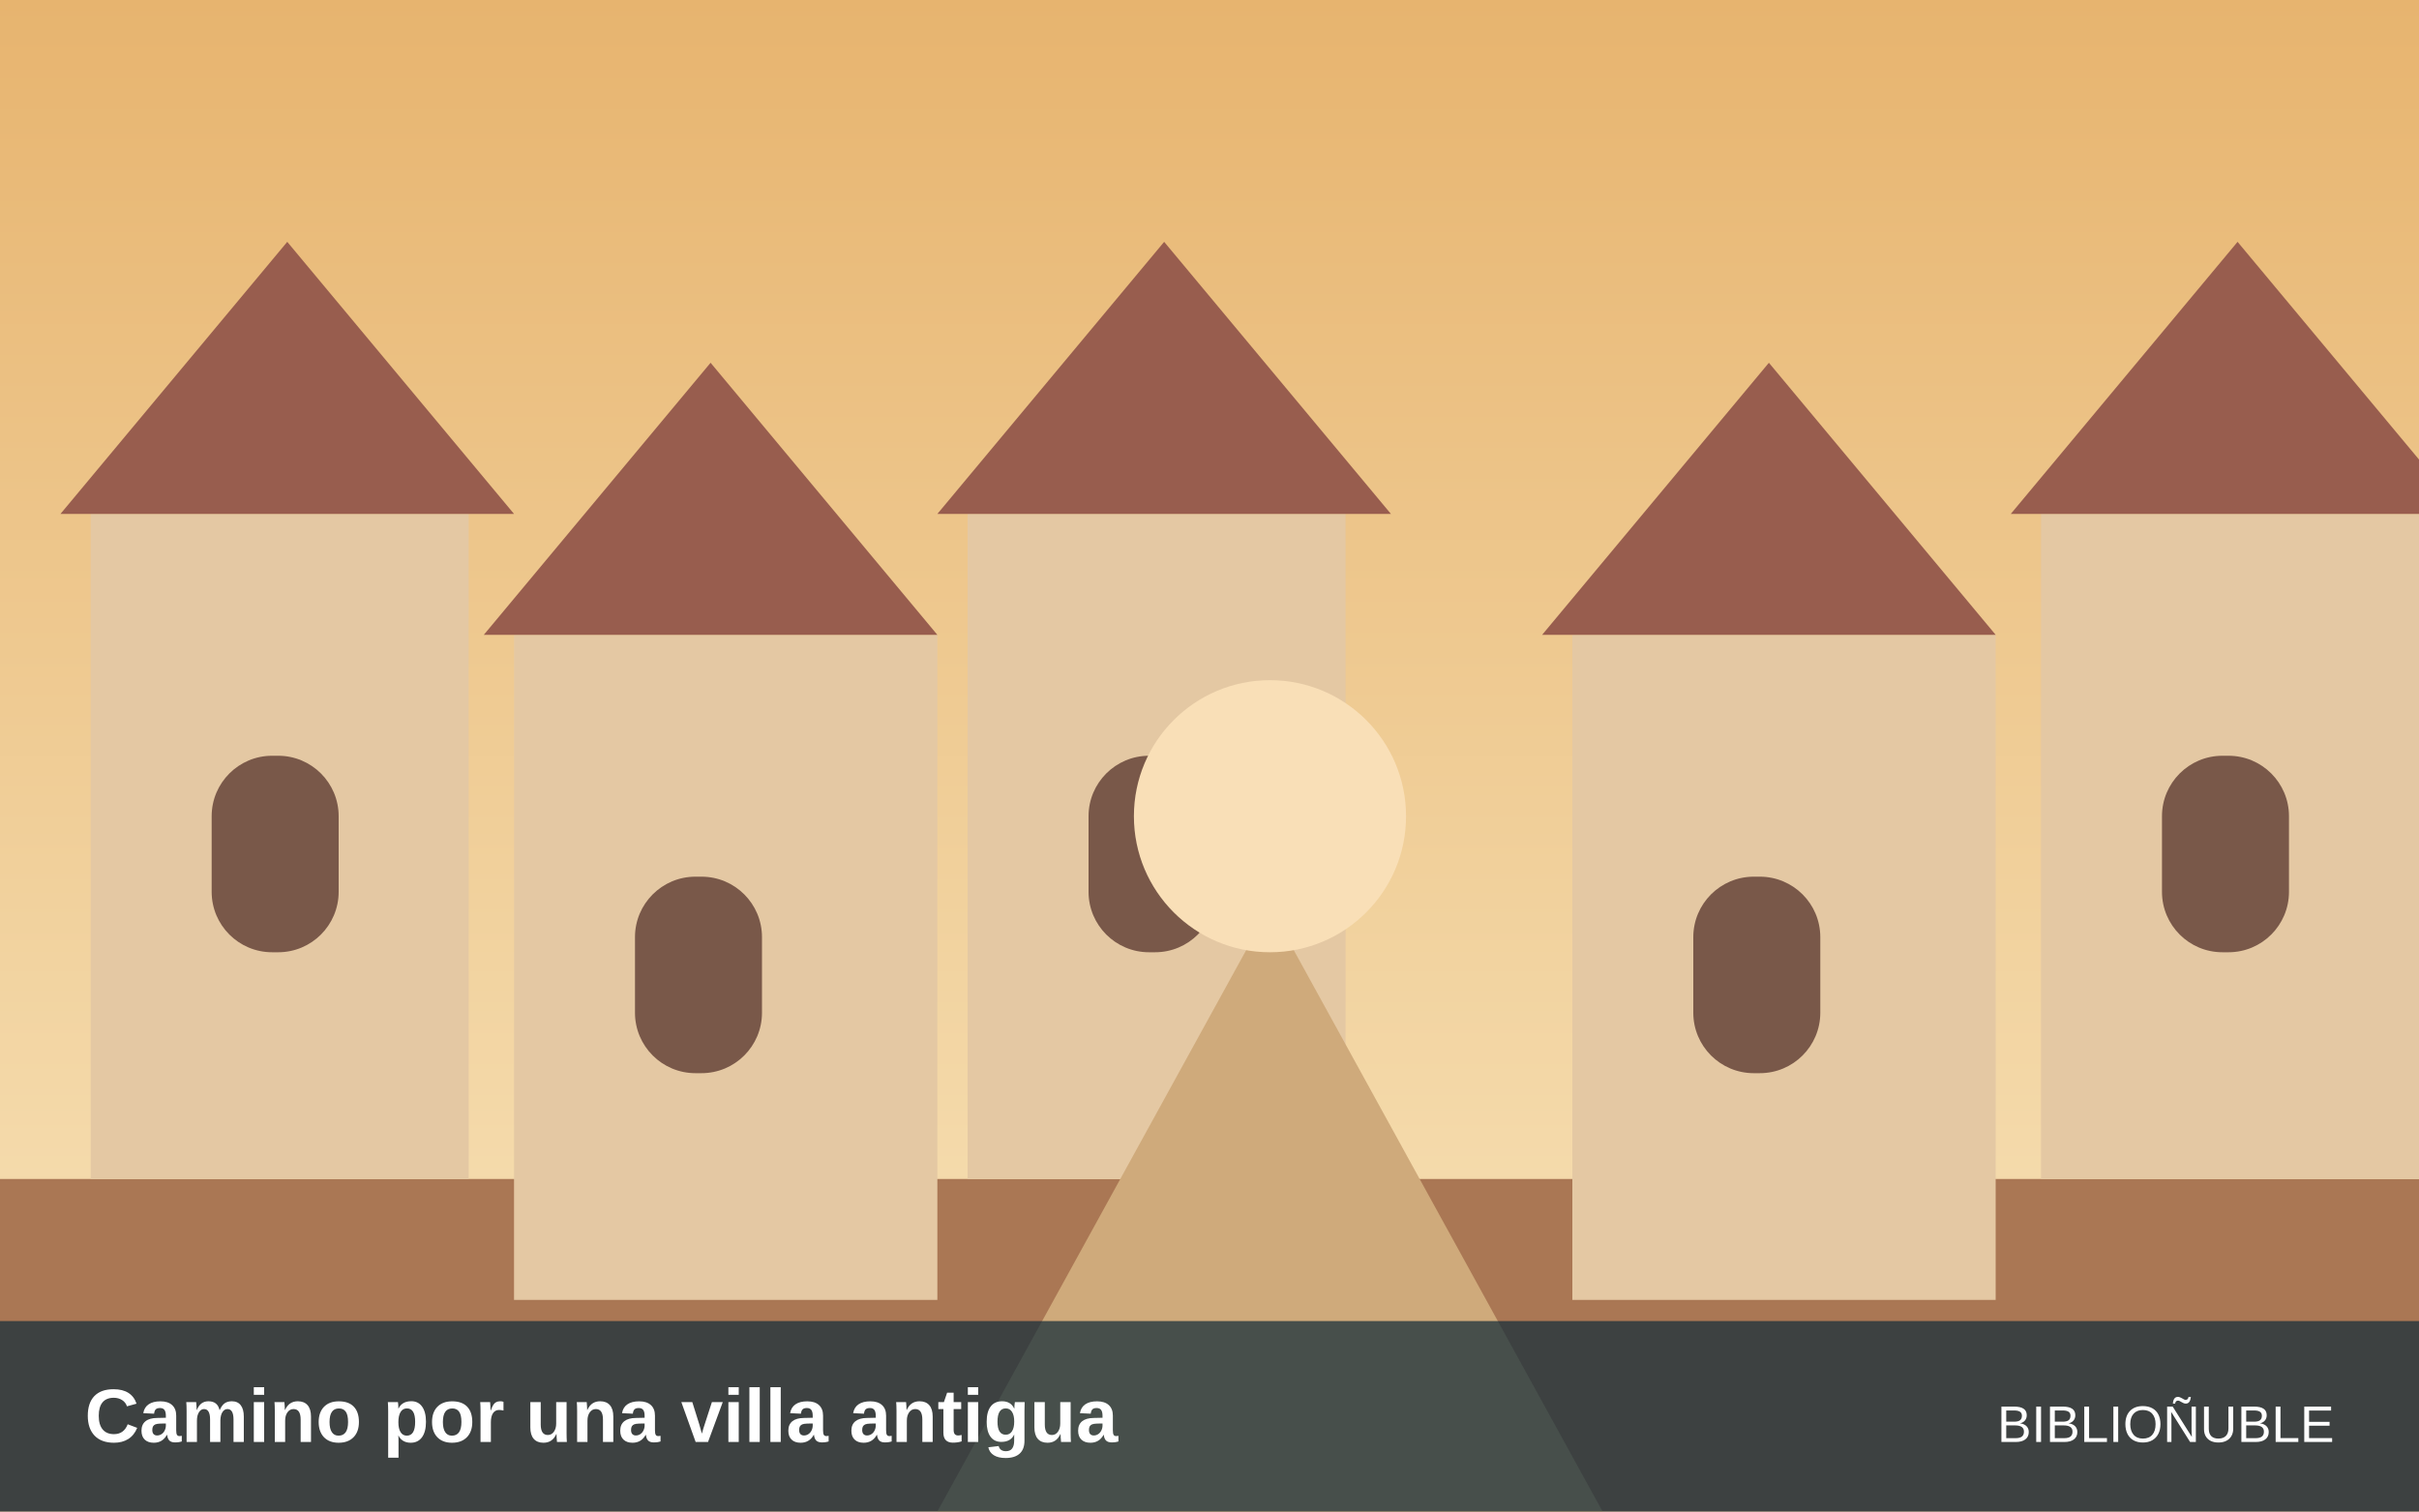
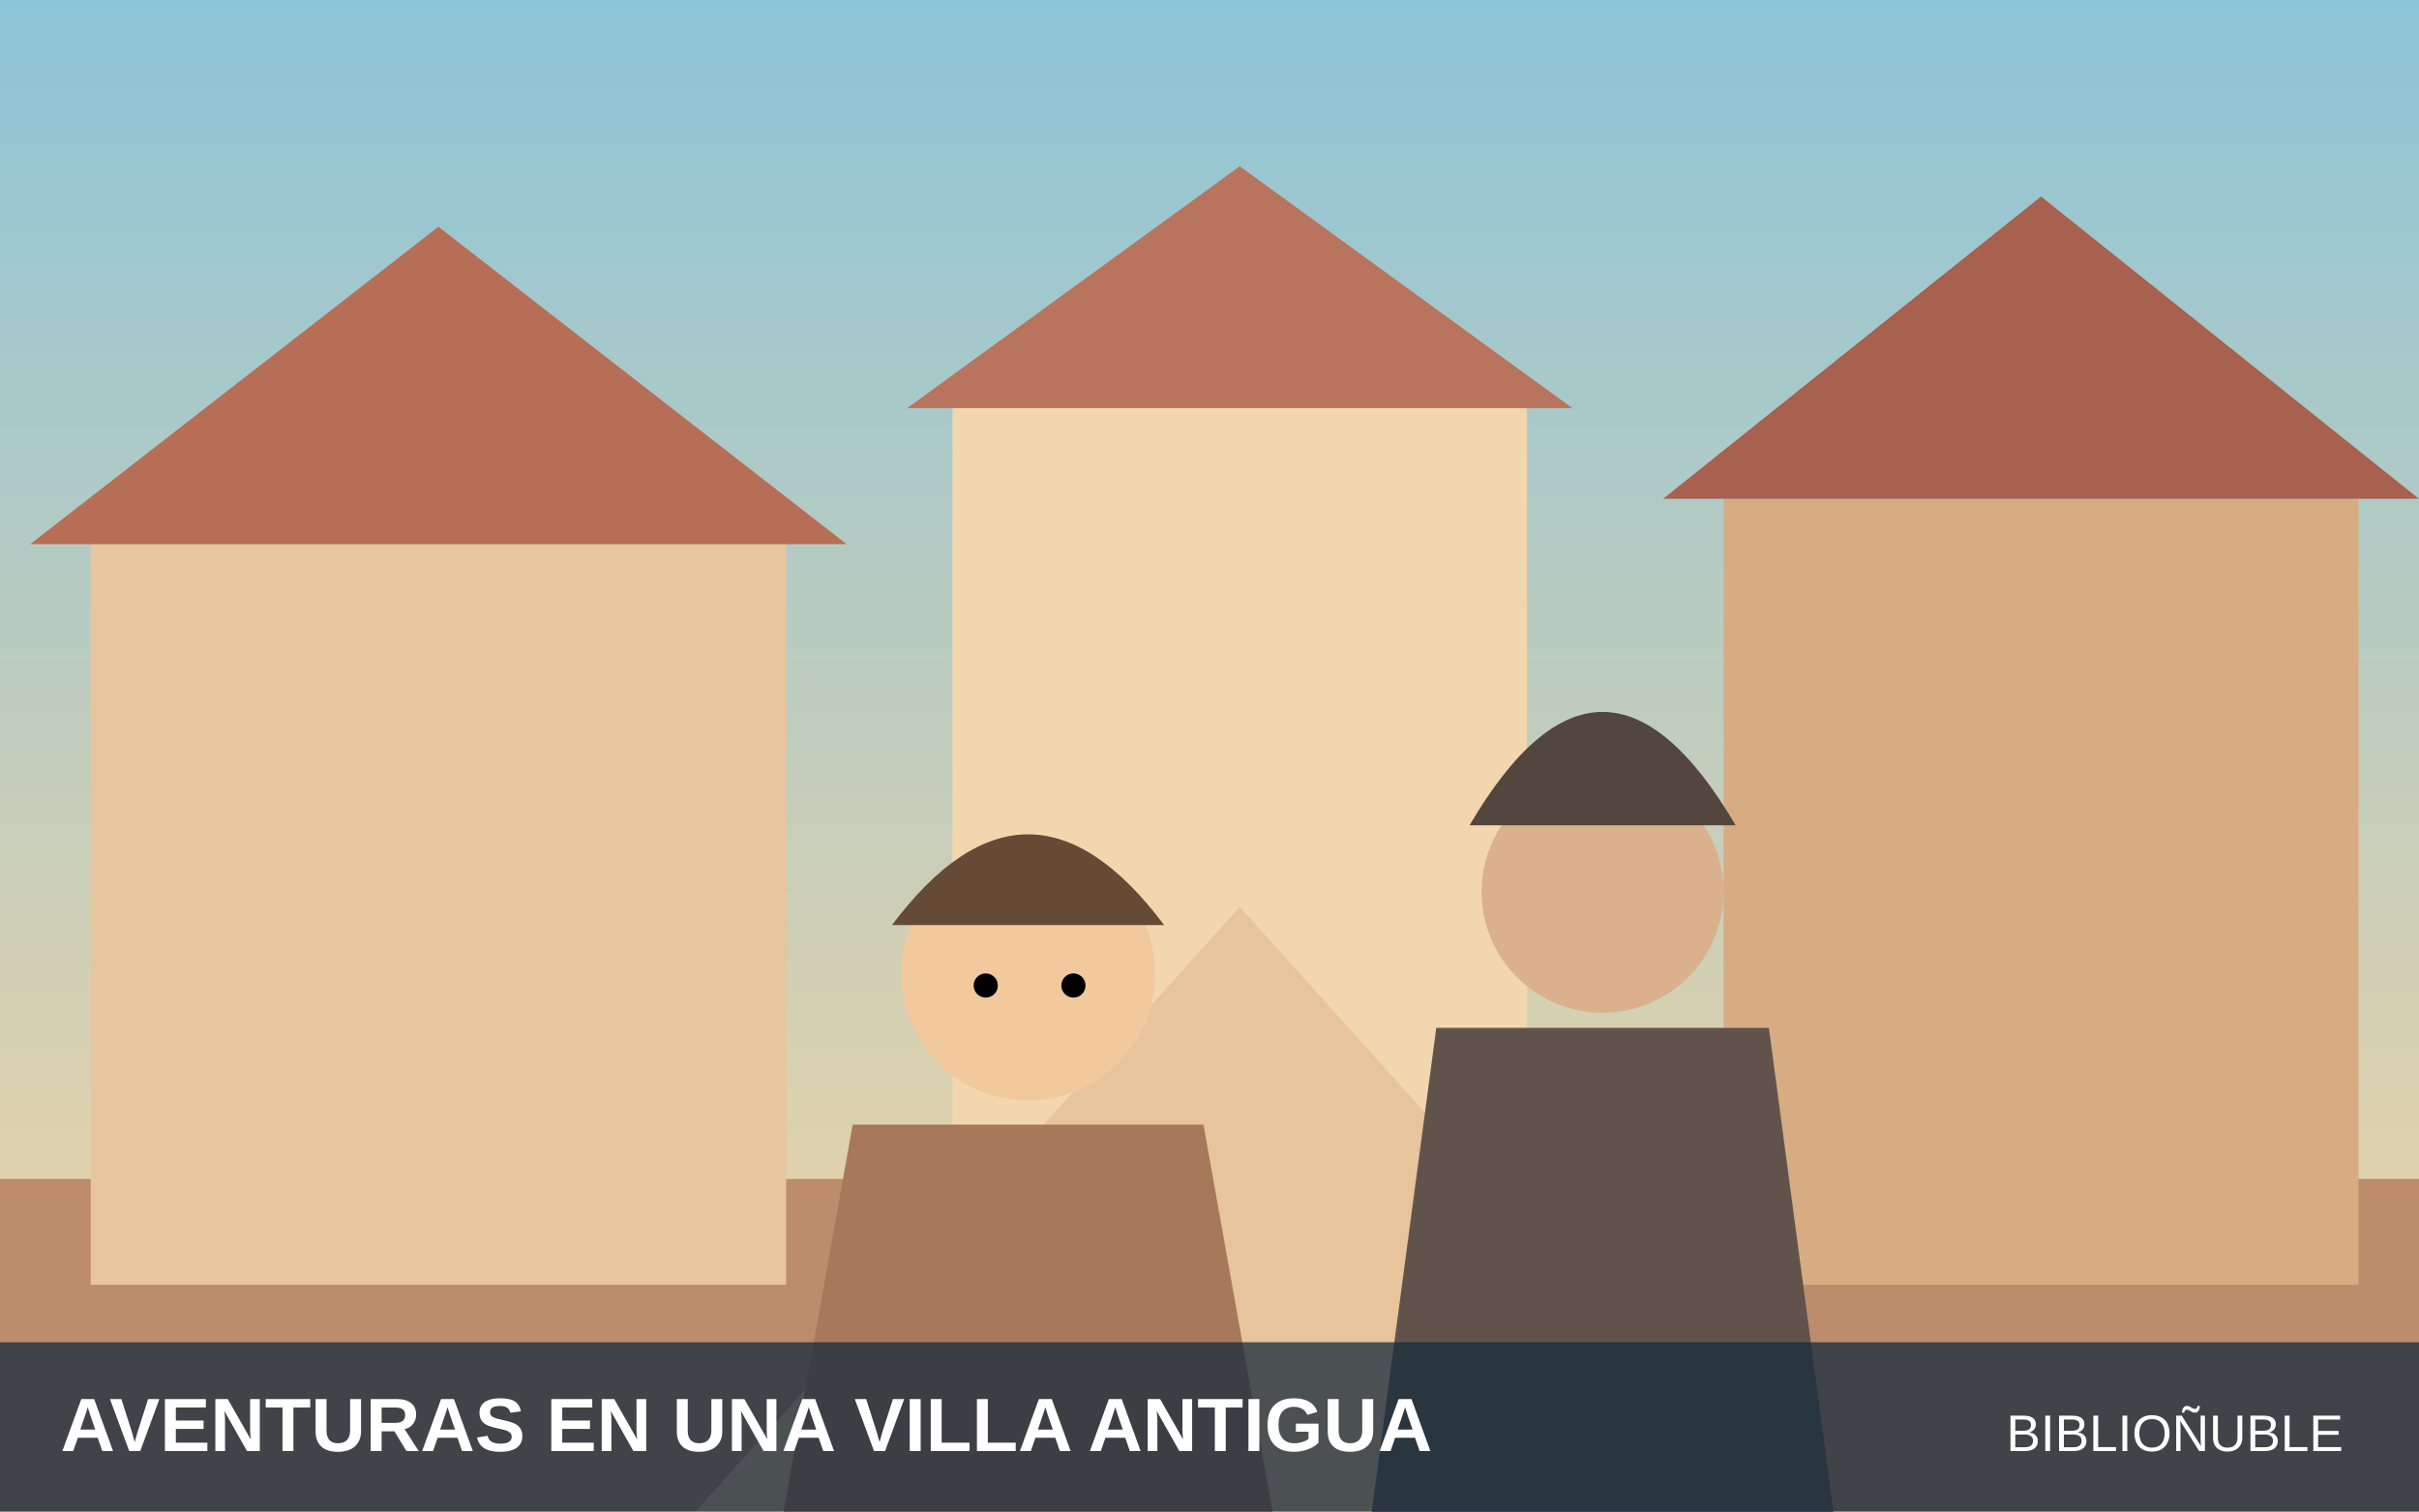
- <svg xmlns="http://www.w3.org/2000/svg" viewBox="0 0 800 500" role="img" aria-label="Camino por una villa antigua">
+ <svg xmlns="http://www.w3.org/2000/svg" viewBox="0 0 800 500" role="img" aria-label="AVENTURAS EN UNA VILLA ANTIGUA">
  <defs>
-     <linearGradient id="sky" x2="0" y2="1">
-       <stop stop-color="#e7b46f" />
-       <stop offset="1" stop-color="#f8e5bc" />
+     <linearGradient id="bg" x2="0" y2="1">
+       <stop stop-color="#8dc5d8" />
+       <stop offset="1" stop-color="#f7d5a0" />
    </linearGradient>
  </defs>
-   <rect width="800" height="500" fill="url(#sky)" />
-   <path d="M0 390H800V500H0" fill="#aa7754" />
-   <g fill="#e4c8a3">
-     <rect x="30" y="170" width="125" height="220" />
-     <path d="M20 170l75-90 75 90Z" fill="#985d4e" />
-     <rect x="70" y="250" width="42" height="65" rx="20" fill="#795849" />
-     <rect x="170" y="210" width="140" height="220" />
-     <path d="M160 210l75-90 75 90Z" fill="#985d4e" />
-     <rect x="210" y="290" width="42" height="65" rx="20" fill="#795849" />
-     <rect x="320" y="170" width="125" height="220" />
-     <path d="M310 170l75-90 75 90Z" fill="#985d4e" />
-     <rect x="360" y="250" width="42" height="65" rx="20" fill="#795849" />
-     <rect x="520" y="210" width="140" height="220" />
-     <path d="M510 210l75-90 75 90Z" fill="#985d4e" />
-     <rect x="560" y="290" width="42" height="65" rx="20" fill="#795849" />
-     <rect x="675" y="170" width="125" height="220" />
-     <path d="M665 170l75-90 75 90Z" fill="#985d4e" />
-     <rect x="715" y="250" width="42" height="65" rx="20" fill="#795849" />
+   <rect width="800" height="500" fill="url(#bg)" />
+   <path d="M0 390H800V500H0" fill="#bd8c6c" />
+   <rect x="30" y="180" width="230" height="245" fill="#e8c59d" />
+   <path d="M10 180L145 75 280 180Z" fill="#b76e57" />
+   <rect x="570" y="165" width="210" height="260" fill="#d7ac83" />
+   <path d="M550 165L675 65 800 165Z" fill="#a8614f" />
+   <rect x="315" y="135" width="190" height="270" fill="#f2d6ae" />
+   <path d="M300 135L410 55 520 135Z" fill="#b9745d" />
+   <path d="M230 500l180-200 180 200" fill="#e7c49b" />
+   <g transform="translate(340 322)">
+     <circle r="42" fill="#f2c89d" />
+     <path d="M-45-16q45-60 90 0" fill="#654b36" />
+     <path d="M-58 50h116l25 140H-83Z" fill="#a8785b" />
+     <circle cx="-14" cy="4" r="4" />
+     <circle cx="15" cy="4" r="4" />
  </g>
-   <path d="M310 500l110-200 110 200" fill="#cfaa7b" />
-   <circle cx="420" cy="270" r="45" fill="#f9dfb7" />
-   <rect x="0" y="437" width="800" height="63" fill="#142d39" opacity=".73" />
-   <text x="28" y="477" fill="#fff" font-size="25" font-family="Arial,sans-serif" font-weight="bold">Camino por una villa antigua</text>
-   <text x="772" y="477" fill="#fff" font-size="17" font-family="Arial,sans-serif" text-anchor="end">BIBLIOÑUBLE</text>
+   <g transform="translate(530 295)">
+     <circle r="40" fill="#dbb08d" />
+     <path d="M-55 45h110l22 165H-77Z" fill="#61534c" />
+     <path d="M-44-22q44-75 88 0" fill="#52463f" />
+   </g>
+   <rect y="444" width="800" height="56" fill="#172b3b" opacity=".75" />
+   <text x="20" y="480" fill="#fff" font-size="25" font-weight="bold" font-family="Arial,sans-serif">AVENTURAS EN UNA VILLA ANTIGUA</text>
+   <text x="775" y="480" text-anchor="end" fill="#fff" font-size="17" font-family="Arial,sans-serif">BIBLIOÑUBLE</text>
</svg>
